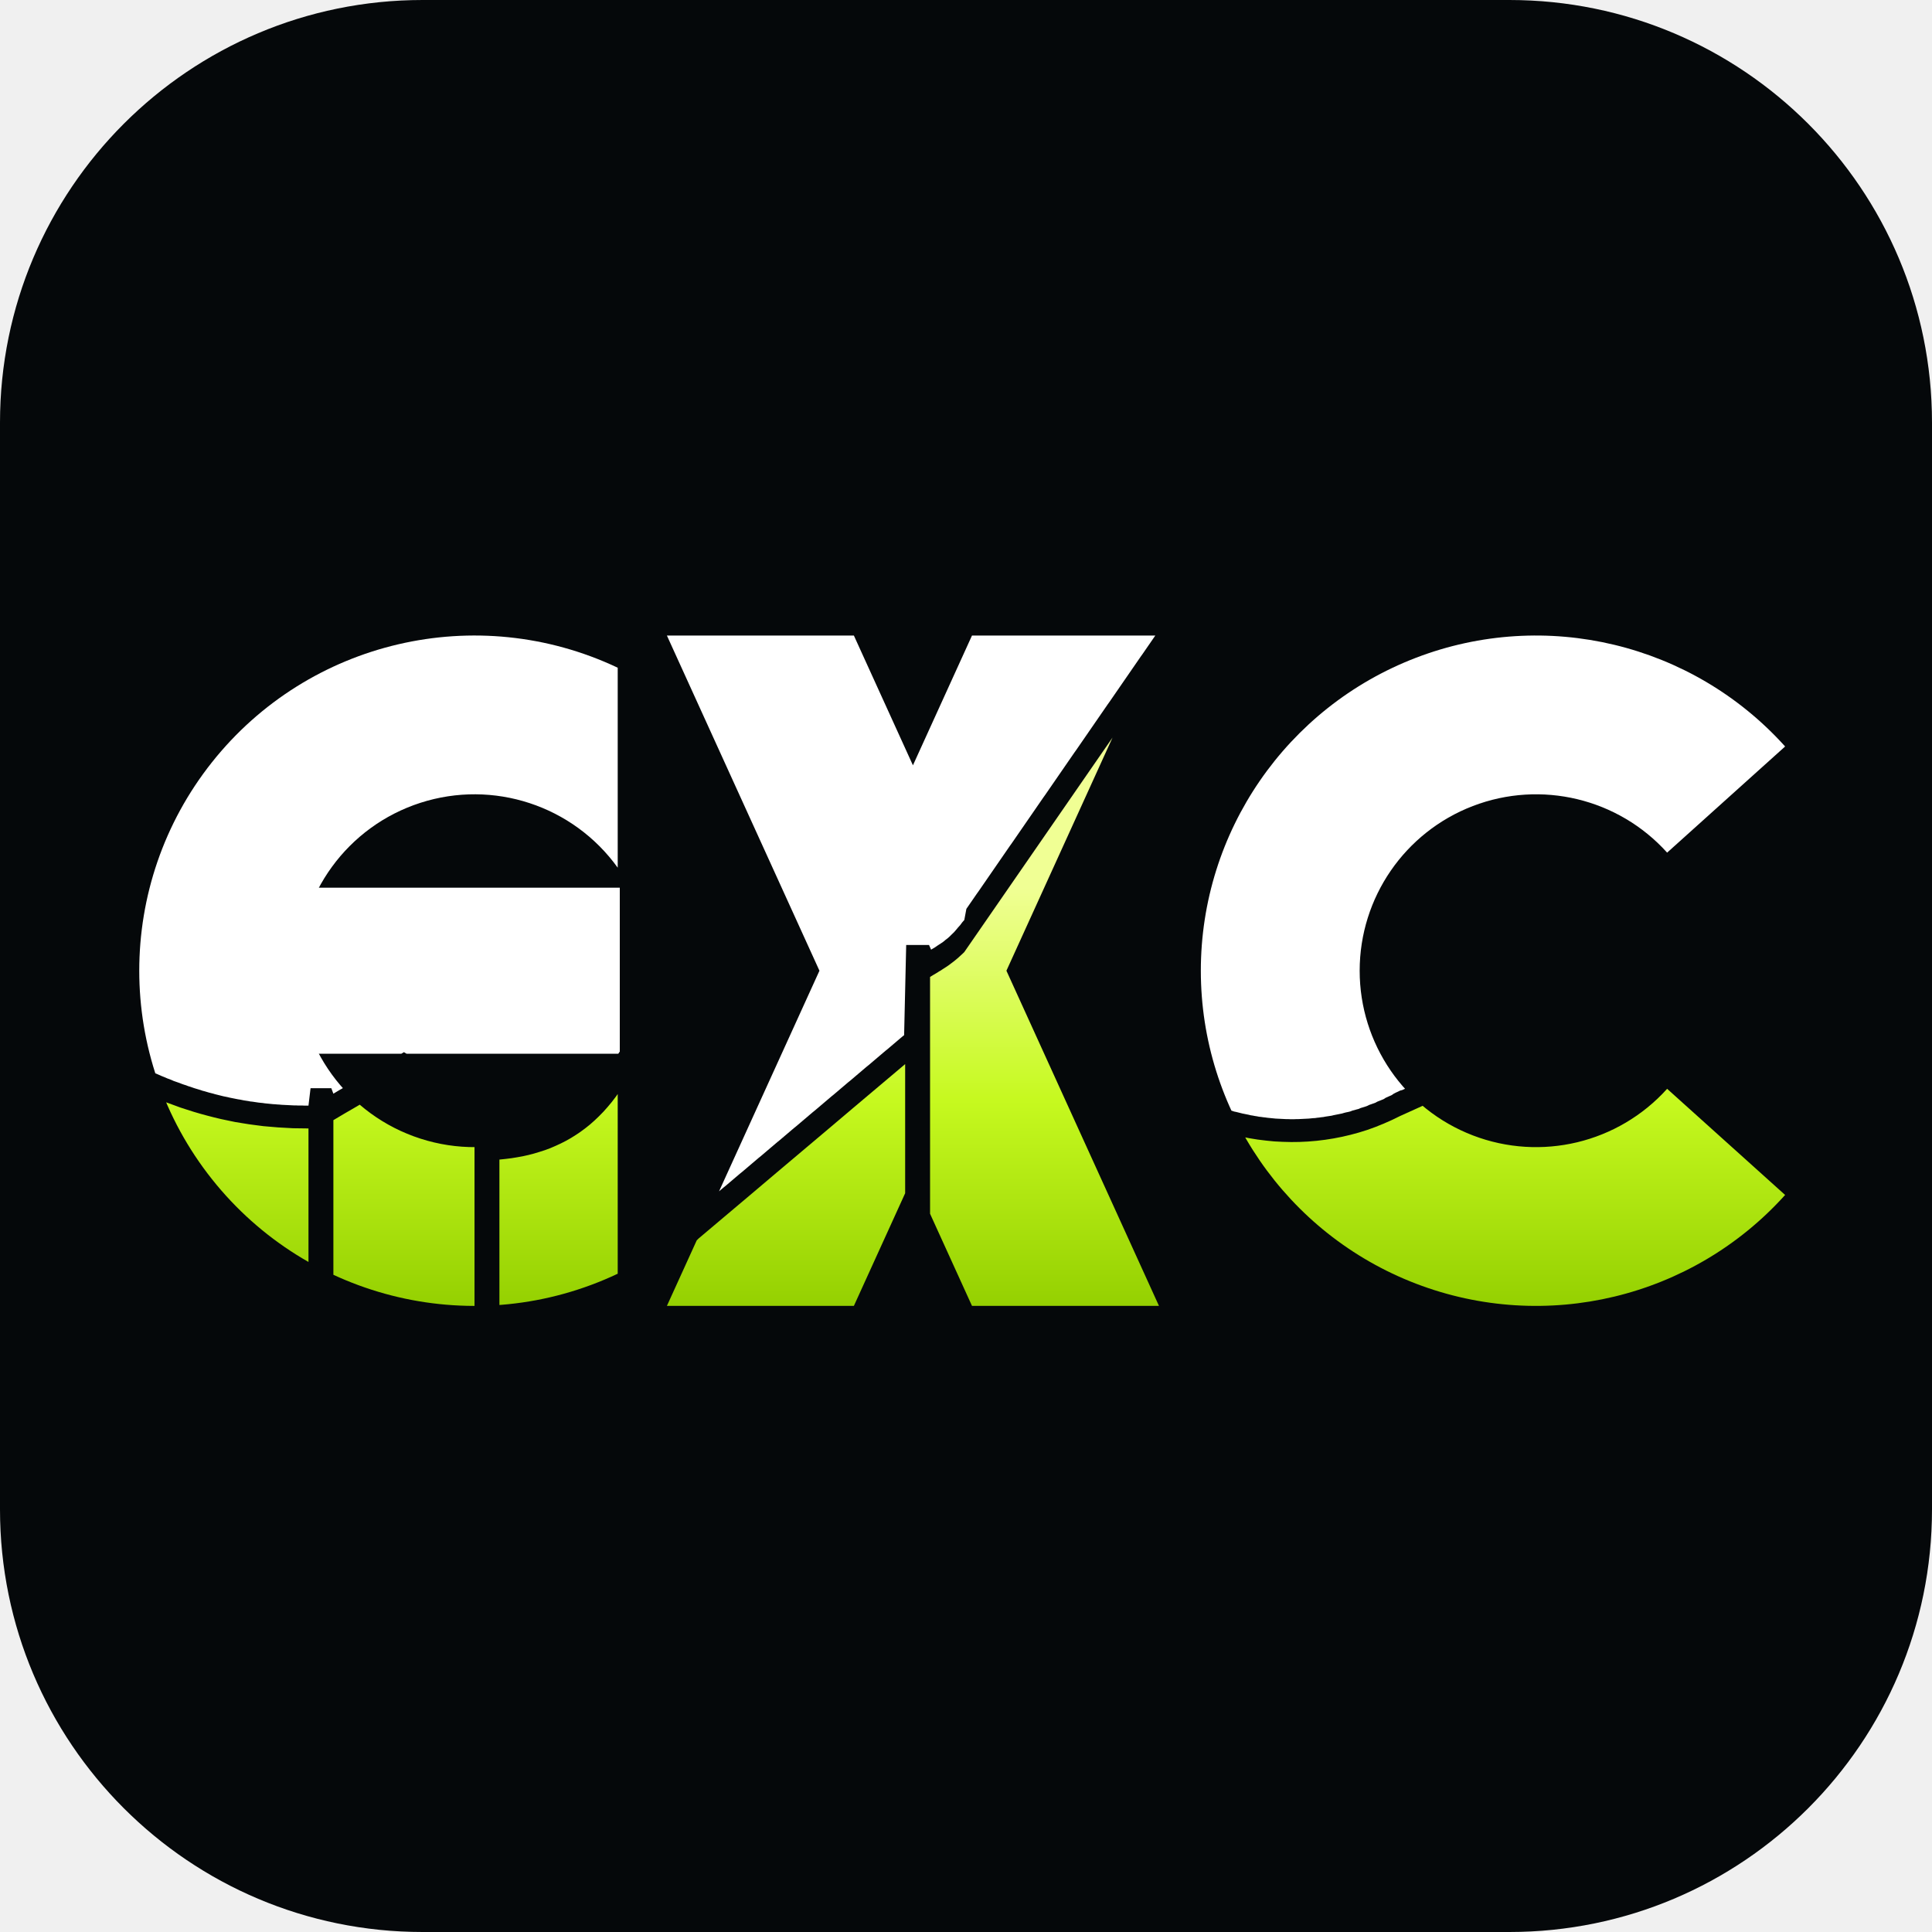
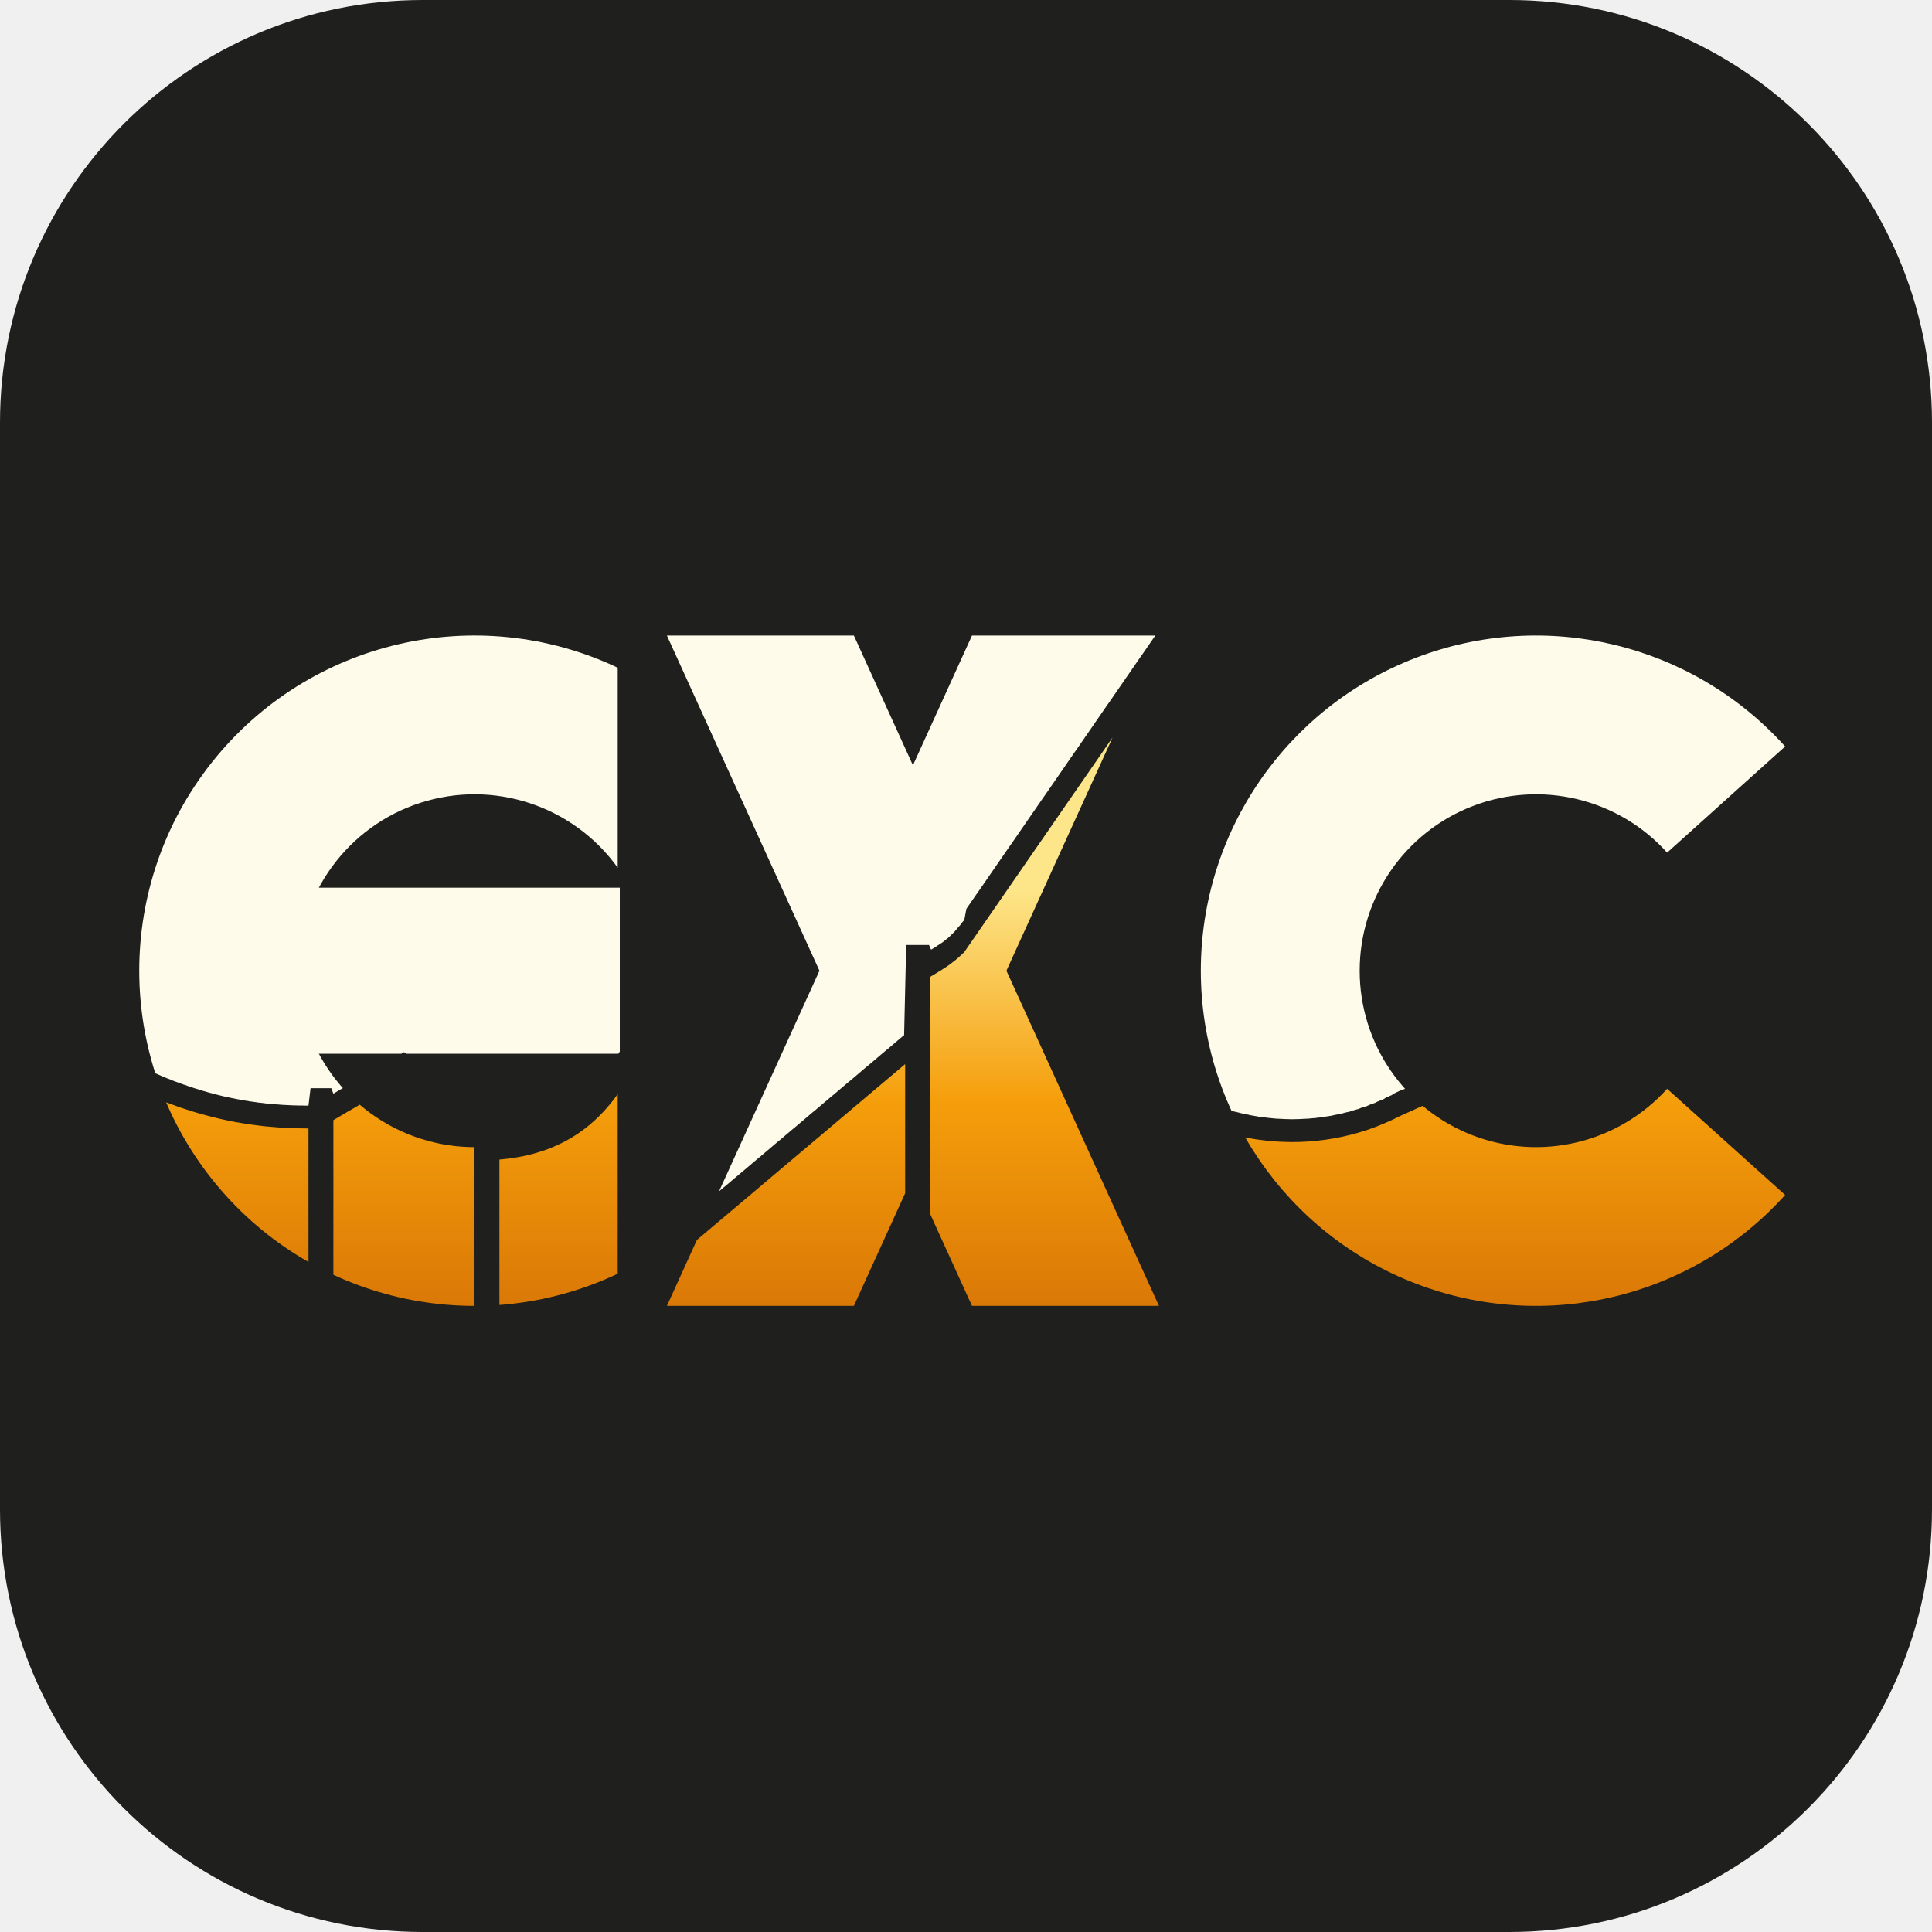
<svg xmlns="http://www.w3.org/2000/svg" viewBox="0 0 1024 1024" role="img" aria-labelledby="exchange-tracker-exc3-notify-t">
-   <rect width="1024" height="1024" rx="224" fill="#05080A" />
+   <rect width="1024" height="1024" rx="224" fill="#1F1F1D" />
  <g transform="translate(70 333) scale(0.55)">
    <defs>
-       <linearGradient id="e3n-lime" gradientUnits="userSpaceOnUse" x1="0" y1="250" x2="0" y2="660">
-         <stop offset="0" stop-color="#F0FF94" />
-         <stop offset="0.5" stop-color="#C6F91F" />
-         <stop offset="1" stop-color="#93CF00" />
+       <linearGradient id="e3n-amb" gradientUnits="userSpaceOnUse" x1="0" y1="250" x2="0" y2="660">
+         <stop offset="0" stop-color="#FDE68A" />
+         <stop offset="0.5" stop-color="#F59E0B" />
+         <stop offset="1" stop-color="#D97706" />
      </linearGradient>
      <clipPath id="e3n-xbox">
        <rect x="515" y="7" width="475" height="646" />
      </clipPath>
      <clipPath id="e3n-acc">
        <path d="M7.0 446.0 13.6 448.9 20.2 451.7 26.8 454.4 33.3 457.0 39.9 459.4 46.4 461.8 52.9 463.9 59.5 466.0 66.0 467.9 72.6 469.7 79.2 471.4 85.9 473.0 92.6 474.4 99.3 475.8 106.0 476.9 112.9 478.0 119.7 478.9 126.7 479.8 133.7 480.4 140.8 481.0 147.9 481.4 155.2 481.8 162.6 481.9 170.0 482.0 L170.0 720 L7.0 720 Z M194.0 474.0 205.3 467.3 216.7 460.7 228.0 454.0 239.3 447.3 250.7 440.7 262.0 434.0 273.3 440.7 284.7 447.3 296.0 454.0 307.3 460.7 318.7 467.3 330.0 474.0 L330.0 720 L194.0 720 Z M354.0 512.0 359.7 511.4 365.4 510.7 371.0 509.8 376.5 508.8 381.9 507.6 387.3 506.2 392.6 504.6 397.9 502.9 403.0 501.0 408.1 498.8 413.1 496.5 418.0 494.0 422.8 491.3 427.6 488.3 432.2 485.2 436.8 481.8 441.3 478.2 445.7 474.3 450.0 470.2 454.2 465.9 458.3 461.3 462.3 456.5 466.2 451.4 470.0 446.0 L470.0 720 L354.0 720 Z M515.0 606.0 516.6 606.0 518.1 605.8 519.7 605.6 521.1 605.4 522.5 605.0 523.9 604.6 525.3 604.1 526.6 603.6 527.9 602.9 529.2 602.3 530.4 601.5 531.6 600.8 532.8 599.9 534.0 599.0 535.2 598.1 536.4 597.1 537.6 596.1 538.8 595.0 539.9 593.9 541.1 592.8 542.3 591.6 543.5 590.5 544.8 589.2 546.0 588.0 570.9 567.0 595.8 546.0 620.6 525.0 645.5 504.0 670.4 483.0 695.2 462.0 720.1 441.0 745.0 420.0 L745.0 720 L515.0 720 Z M769.0 336.0 770.8 334.9 772.6 333.8 774.3 332.8 776.0 331.8 777.5 330.8 779.1 329.9 780.6 328.9 782.0 328.0 783.4 327.1 784.8 326.2 786.1 325.3 787.4 324.4 788.6 323.5 789.9 322.5 791.1 321.6 792.3 320.7 793.5 319.7 794.7 318.7 795.9 317.7 797.1 316.6 798.3 315.5 799.5 314.4 800.8 313.2 802.0 312.0 825.5 278.0 849.0 244.0 872.5 210.0 896.0 176.0 919.5 142.0 943.0 108.0 966.5 74.0 990.0 40.0 L990.0 720 L769.0 720 Z M1030.0 478.0 1037.6 480.9 1045.2 483.5 1052.9 485.9 1060.8 488.0 1068.6 489.8 1076.6 491.4 1084.6 492.7 1092.7 493.7 1100.8 494.5 1108.9 494.9 1117.1 495.1 1125.2 495.0 1133.4 494.6 1141.6 493.9 1149.8 492.9 1158.0 491.6 1166.2 490.0 1174.3 488.1 1182.4 485.9 1190.4 483.4 1198.4 480.5 1206.3 477.3 1214.2 473.8 1222.0 470.0 1270.2 448.2 1318.5 426.5 1366.8 404.8 1415.0 383.0 1463.2 361.2 1511.5 339.5 1559.8 317.8 1608.0 296.0 L1608.0 720 L1030.0 720 Z " />
      </clipPath>
      <clipPath id="e3n-ink">
        <path d="M-20.0 415.2 -18.0 415.2 -16.0 415.2 -14.0 415.2 -12.0 415.2 -10.0 415.2 -8.0 415.2 -6.0 415.2 -4.0 415.2 -2.0 415.2 0.0 415.2 2.0 415.2 4.0 415.2 6.0 415.2 8.0 422.4 10.0 423.3 12.0 424.1 14.0 425.2 16.0 426.0 18.0 426.9 20.0 427.7 22.0 428.7 24.0 429.5 26.0 430.4 28.0 431.3 30.0 432.1 32.0 432.9 34.0 433.8 36.0 434.5 38.0 435.3 40.0 436.2 42.0 436.9 44.0 437.6 46.0 438.3 48.0 439.1 50.0 439.8 52.0 440.4 54.0 441.2 56.0 441.8 58.0 442.5 60.0 443.2 62.0 443.8 64.0 444.4 66.0 445.0 68.0 445.7 70.0 446.2 72.0 446.8 74.0 447.4 76.0 447.9 78.0 448.4 80.0 449.0 82.0 449.5 84.0 450.0 86.0 450.5 88.0 451.0 90.0 451.4 92.0 451.8 94.0 452.3 96.0 452.7 98.0 453.1 100.0 453.5 102.0 453.9 104.0 454.2 106.0 454.6 108.0 455.0 110.0 455.3 112.0 455.6 114.0 456.0 116.0 456.2 118.0 456.5 120.0 456.8 122.0 457.1 124.0 457.3 126.0 457.5 128.0 457.8 130.0 458.0 132.0 458.2 134.0 458.4 136.0 458.6 138.0 458.7 140.0 458.9 142.0 459.0 144.0 459.2 146.0 459.3 148.0 459.4 150.0 459.5 152.0 459.6 154.0 459.7 156.0 459.8 158.0 459.8 160.0 459.9 162.0 459.9 164.0 459.9 166.0 460.0 168.0 460.0 170.0 460.0 172.0 443.2 174.0 443.2 176.0 443.2 178.0 443.2 180.0 443.2 182.0 443.2 184.0 443.2 186.0 443.2 188.0 443.2 190.0 443.2 192.0 443.2 194.0 448.5 196.0 447.3 198.0 446.1 200.0 444.9 202.0 443.8 204.0 442.6 206.0 441.4 208.0 440.2 210.0 439.1 212.0 437.9 214.0 436.7 216.0 435.5 218.0 434.4 220.0 433.2 222.0 432.0 224.0 430.8 226.0 429.7 228.0 428.5 230.0 427.3 232.0 426.1 234.0 424.9 236.0 423.8 238.0 422.6 240.0 421.4 242.0 420.2 244.0 419.1 246.0 417.9 248.0 416.7 250.0 415.5 252.0 414.4 254.0 413.2 256.0 412.0 258.0 410.8 260.0 409.7 262.0 408.5 264.0 409.7 266.0 410.8 268.0 412.0 270.0 413.2 272.0 414.4 274.0 415.5 276.0 416.7 278.0 417.9 280.0 419.1 282.0 420.2 284.0 421.4 286.0 422.6 288.0 423.8 290.0 424.9 292.0 426.1 294.0 427.3 296.0 428.5 298.0 429.7 300.0 430.8 302.0 432.0 304.0 433.2 306.0 434.4 308.0 435.5 310.0 436.7 312.0 437.9 314.0 439.1 316.0 440.2 318.0 441.4 320.0 442.6 322.0 443.8 324.0 444.9 326.0 446.1 328.0 447.3 330.0 448.5 332.0 443.2 334.0 443.2 336.0 443.2 338.0 443.2 340.0 443.2 342.0 443.2 344.0 443.2 346.0 443.2 348.0 443.2 350.0 443.2 352.0 443.2 354.0 489.9 356.0 489.7 358.0 489.5 360.0 489.2 362.0 489.0 364.0 488.7 366.0 488.3 368.0 488.0 370.0 487.7 372.0 487.2 374.0 486.9 376.0 486.5 378.0 485.9 380.0 485.5 382.0 484.8 384.0 484.3 386.0 483.8 388.0 483.1 390.0 482.5 392.0 481.9 394.0 481.0 396.0 480.3 398.0 479.3 400.0 478.6 402.0 477.9 404.0 476.7 406.0 475.9 408.0 475.0 410.0 473.7 412.0 472.8 414.0 471.3 416.0 470.3 418.0 469.3 420.0 467.6 422.0 466.5 424.0 464.7 426.0 463.4 428.0 461.5 430.0 460.1 432.0 458.7 434.0 456.5 436.0 455.0 438.0 452.6 440.0 450.9 442.0 448.3 444.0 446.5 446.0 443.6 448.0 441.7 450.0 438.6 452.0 436.5 454.0 434.5 456.0 430.9 458.0 428.6 460.0 424.7 462.0 422.3 464.0 418.0 466.0 415.4 468.0 410.8 470.0 407.9 472.0 415.2 474.0 415.2 476.0 415.2 478.0 415.2 480.0 415.2 482.0 415.2 484.0 415.2 486.0 415.2 488.0 415.2 490.0 415.2 492.0 415.2 494.0 415.2 496.0 415.2 498.0 415.2 500.0 415.2 502.0 415.2 504.0 415.2 506.0 415.2 508.0 415.2 510.0 415.2 512.0 415.2 514.0 415.2 516.0 584.0 518.0 583.8 520.0 583.2 522.0 582.5 524.0 581.2 526.0 580.0 528.0 578.0 530.0 576.3 532.0 573.7 534.0 571.7 536.0 568.9 538.0 566.1 540.0 563.5 542.0 561.3 544.0 559.0 546.0 556.9 548.0 557.5 550.0 555.8 552.0 554.1 554.0 552.5 556.0 550.8 558.0 549.1 560.0 547.4 562.0 545.7 564.0 544.0 566.0 542.3 568.0 540.6 570.0 538.9 572.0 537.3 574.0 535.6 576.0 533.9 578.0 532.2 580.0 530.5 582.0 528.8 584.0 527.1 586.0 525.4 588.0 523.8 590.0 522.1 592.0 520.4 594.0 518.7 596.0 517.0 598.0 515.3 600.0 513.6 602.0 511.9 604.0 510.2 606.0 508.6 608.0 506.9 610.0 505.2 612.0 503.5 614.0 501.8 616.0 500.1 618.0 498.4 620.0 496.7 622.0 495.0 624.0 493.4 626.0 491.7 628.0 490.0 630.0 488.3 632.0 486.6 634.0 484.9 636.0 483.2 638.0 481.5 640.0 479.9 642.0 478.2 644.0 476.5 646.0 474.8 648.0 473.1 650.0 471.4 652.0 469.7 654.0 468.0 656.0 466.3 658.0 464.7 660.0 463.0 662.0 461.3 664.0 459.6 666.0 457.9 668.0 456.2 670.0 454.5 672.0 452.8 674.0 451.1 676.0 449.5 678.0 447.8 680.0 446.1 682.0 444.4 684.0 442.7 686.0 441.0 688.0 439.3 690.0 437.6 692.0 436.0 694.0 434.3 696.0 432.6 698.0 430.9 700.0 429.2 702.0 427.5 704.0 425.8 706.0 424.1 708.0 422.4 710.0 420.8 712.0 419.1 714.0 417.4 716.0 415.7 718.0 414.0 720.0 412.3 722.0 410.6 724.0 408.9 726.0 407.2 728.0 405.6 730.0 403.9 732.0 402.2 734.0 400.5 736.0 398.8 738.0 397.1 740.0 395.4 742.0 393.7 744.0 392.1 746.0 305.2 748.0 305.2 750.0 305.2 752.0 305.2 754.0 305.2 756.0 305.2 758.0 305.2 760.0 305.2 762.0 305.2 764.0 305.2 766.0 305.2 768.0 305.2 770.0 309.7 772.0 308.5 774.0 307.3 776.0 305.9 778.0 304.6 780.0 303.3 782.0 301.9 784.0 300.2 786.0 298.7 788.0 296.9 790.0 294.9 792.0 293.0 794.0 290.7 796.0 288.3 798.0 286.1 800.0 283.4 802.0 281.1 804.0 270.4 806.0 267.5 808.0 264.6 810.0 261.7 812.0 258.8 814.0 255.9 816.0 253.1 818.0 250.2 820.0 247.3 822.0 244.4 824.0 241.5 826.0 238.6 828.0 235.7 830.0 232.8 832.0 229.9 834.0 227.0 836.0 224.1 838.0 221.2 840.0 218.3 842.0 215.4 844.0 212.5 846.0 209.6 848.0 206.8 850.0 203.9 852.0 201.0 854.0 198.1 856.0 195.2 858.0 192.3 860.0 189.4 862.0 186.5 864.0 183.6 866.0 180.7 868.0 177.8 870.0 174.9 872.0 172.0 874.0 169.1 876.0 166.2 878.0 163.3 880.0 160.5 882.0 157.6 884.0 154.7 886.0 151.8 888.0 148.9 890.0 146.0 892.0 143.1 894.0 140.2 896.0 137.3 898.0 134.4 900.0 131.5 902.0 128.6 904.0 125.7 906.0 122.8 908.0 119.9 910.0 117.1 912.0 114.2 914.0 111.3 916.0 108.4 918.0 105.5 920.0 102.6 922.0 99.7 924.0 96.8 926.0 93.9 928.0 91.0 930.0 88.1 932.0 85.2 934.0 82.3 936.0 79.4 938.0 76.5 940.0 73.6 942.0 70.8 944.0 67.9 946.0 65.0 948.0 62.1 950.0 59.2 952.0 56.3 954.0 53.4 956.0 50.5 958.0 47.6 960.0 44.7 962.0 41.8 964.0 38.9 966.0 36.0 968.0 33.1 970.0 30.2 972.0 27.3 974.0 24.5 976.0 21.6 978.0 18.7 980.0 15.8 982.0 12.9 984.0 10.0 986.0 7.1 988.0 4.2 990.0 1.3 992.0 9.2 994.0 9.2 996.0 9.2 998.0 9.2 1000.0 9.2 1002.0 9.2 1004.0 9.2 1006.0 9.2 1008.0 9.2 1010.0 9.2 1012.0 9.2 1014.0 9.2 1016.0 9.2 1018.0 9.2 1020.0 9.2 1022.0 9.2 1024.0 9.2 1026.0 9.2 1028.0 9.2 1030.0 454.5 1032.0 455.2 1034.0 456.0 1036.0 456.7 1038.0 457.8 1040.0 458.5 1042.0 459.1 1044.0 459.8 1046.0 460.7 1048.0 461.3 1050.0 462.0 1052.0 462.6 1054.0 463.4 1056.0 463.9 1058.0 464.4 1060.0 465.0 1062.0 465.7 1064.0 466.1 1066.0 466.6 1068.0 467.1 1070.0 467.6 1072.0 468.0 1074.0 468.4 1076.0 468.8 1078.0 469.3 1080.0 469.6 1082.0 470.0 1084.0 470.3 1086.0 470.7 1088.0 470.9 1090.0 471.2 1092.0 471.4 1094.0 471.7 1096.0 471.9 1098.0 472.1 1100.0 472.3 1102.0 472.5 1104.0 472.6 1106.0 472.7 1108.0 472.8 1110.0 472.9 1112.0 473.0 1114.0 473.0 1116.0 473.1 1118.0 473.1 1120.0 473.1 1122.0 473.0 1124.0 473.0 1126.0 472.9 1128.0 472.8 1130.0 472.7 1132.0 472.6 1134.0 472.5 1136.0 472.3 1138.0 472.1 1140.0 472.0 1142.0 471.7 1144.0 471.5 1146.0 471.2 1148.0 471.0 1150.0 470.6 1152.0 470.3 1154.0 470.0 1156.0 469.7 1158.0 469.2 1160.0 468.8 1162.0 468.4 1164.0 468.0 1166.0 467.6 1168.0 467.0 1170.0 466.5 1172.0 466.1 1174.0 465.6 1176.0 464.8 1178.0 464.3 1180.0 463.7 1182.0 463.2 1184.0 462.3 1186.0 461.7 1188.0 461.1 1190.0 460.4 1192.0 459.4 1194.0 458.7 1196.0 458.0 1198.0 457.3 1200.0 456.2 1202.0 455.4 1204.0 454.6 1206.0 453.8 1208.0 452.5 1210.0 451.6 1212.0 450.7 1214.0 449.8 1216.0 448.4 1218.0 447.4 1220.0 446.5 1222.0 445.5 1224.0 445.0 1226.0 444.1 1228.0 443.2 1230.0 442.3 1232.0 441.4 1234.0 440.5 1236.0 439.6 1238.0 438.7 1240.0 437.8 1242.0 436.9 1244.0 436.0 1246.0 435.0 1248.0 434.1 1250.0 433.2 1252.0 432.3 1254.0 431.4 1256.0 430.5 1258.0 429.6 1260.0 428.7 1262.0 427.8 1264.0 426.9 1266.0 426.0 1268.0 425.1 1270.0 424.2 1272.0 423.3 1274.0 422.4 1276.0 421.5 1278.0 420.6 1280.0 419.7 1282.0 418.8 1284.0 417.9 1286.0 417.0 1288.0 416.1 1290.0 415.2 1292.0 414.3 1294.0 413.4 1296.0 412.5 1298.0 411.6 1300.0 410.7 1302.0 409.8 1304.0 408.9 1306.0 408.0 1308.0 407.1 1310.0 406.2 1312.0 405.3 1314.0 404.4 1316.0 403.5 1318.0 402.6 1320.0 401.7 1322.0 400.8 1324.0 399.9 1326.0 399.0 1328.0 398.1 1330.0 397.2 1332.0 396.3 1334.0 395.4 1336.0 394.5 1338.0 393.6 1340.0 392.7 1342.0 391.8 1344.0 390.9 1346.0 390.0 1348.0 389.1 1350.0 388.2 1352.0 387.3 1354.0 386.4 1356.0 385.5 1358.0 384.6 1360.0 383.7 1362.0 382.8 1364.0 381.9 1366.0 381.0 1368.0 380.1 1370.0 379.2 1372.0 378.3 1374.0 377.3 1376.0 376.4 1378.0 375.5 1380.0 374.6 1382.0 373.7 1384.0 372.8 1386.0 371.9 1388.0 371.0 1390.0 370.1 1392.0 369.2 1394.0 368.3 1396.0 367.4 1398.0 366.5 1400.0 365.6 1402.0 364.7 1404.0 363.8 1406.0 362.9 1408.0 362.0 1410.0 361.1 1412.0 360.2 1414.0 359.3 1416.0 358.4 1418.0 357.5 1420.0 356.6 1422.0 355.7 1424.0 354.8 1426.0 353.9 1428.0 353.0 1430.0 352.1 1432.0 351.2 1434.0 350.3 1436.0 349.4 1438.0 348.5 1440.0 347.6 1442.0 346.7 1444.0 345.8 1446.0 344.9 1448.0 344.0 1450.0 343.1 1452.0 342.2 1454.0 341.3 1456.0 340.4 1458.0 339.5 1460.0 338.6 1462.0 337.7 1464.0 336.8 1466.0 335.9 1468.0 335.0 1470.0 334.1 1472.0 333.2 1474.0 332.3 1476.0 331.4 1478.0 330.5 1480.0 329.6 1482.0 328.7 1484.0 327.8 1486.0 326.9 1488.0 326.0 1490.0 325.1 1492.0 324.2 1494.0 323.3 1496.0 322.4 1498.0 321.5 1500.0 320.6 1502.0 319.7 1504.0 318.7 1506.0 317.8 1508.0 316.9 1510.0 316.0 1512.0 315.1 1514.0 314.2 1516.0 313.3 1518.0 312.4 1520.0 311.5 1522.0 310.6 1524.0 309.7 1526.0 308.8 1528.0 307.9 1530.0 307.0 1532.0 306.1 1534.0 305.2 1536.0 304.3 1538.0 303.4 1540.0 302.5 1542.0 301.6 1544.0 300.7 1546.0 299.8 1548.0 298.9 1550.0 298.0 1552.0 297.1 1554.0 296.2 1556.0 295.3 1558.0 294.4 1560.0 293.5 1562.0 292.6 1564.0 291.7 1566.0 290.8 1568.0 289.9 1570.0 289.0 1572.0 288.1 1574.0 287.2 1576.0 286.3 1578.0 285.4 1580.0 284.5 1582.0 283.6 1584.0 282.7 1586.0 281.8 1588.0 280.9 1590.0 280.0 1592.0 279.1 1594.0 278.2 1596.0 277.3 1598.0 276.4 1600.0 275.5 1602.0 274.6 1604.0 273.7 1606.0 272.8 1608.0 271.9 1610.0 265.2 1612.0 265.2 1614.0 265.2 1616.0 265.2 1618.0 265.2 1620.0 265.2 1622.0 265.2 1624.0 265.2 1626.0 265.2 1628.0 265.2 1630.0 265.2 1632.0 265.2 1634.0 265.2 1636.0 265.2 1638.0 265.2 1640.0 265.2 L1640 -40 L-20 -40 Z" />
      </clipPath>
    </defs>
    <g clip-path="url(#e3n-ink)">
-       <g fill="#FFFFFF" stroke="#FFFFFF">
+       <g fill="#FFFBEB" stroke="#FFFBEB">
        <path d="M468 38A323 323 0 1 0 468 622L468 429.3A170 170 0 1 1 468 230.7Z" stroke="none" />
        <rect x="150" y="250" width="320" height="160" stroke="none" />
        <g clip-path="url(#e3n-xbox)">
          <path d="M565.9 -80L939.1 740M939.1 -80L565.9 740" fill="none" stroke-width="164" />
        </g>
        <path d="M1593 113.9A323 323 0 1 0 1593 546.1L1479.3 443.8A170 170 0 1 1 1479.3 216.2Z" stroke="none" />
      </g>
    </g>
    <g clip-path="url(#e3n-acc)">
-       <g fill="url(#e3n-lime)" stroke="url(#e3n-lime)">
+       <g fill="url(#e3n-amb)" stroke="url(#e3n-amb)">
        <path d="M468 38A323 323 0 1 0 468 622L468 429.3A170 170 0 1 1 468 230.7Z" stroke="none" />
        <rect x="150" y="250" width="320" height="160" stroke="none" />
        <g clip-path="url(#e3n-xbox)">
          <path d="M565.9 -80L939.1 740M939.1 -80L565.9 740" fill="none" stroke-width="164" />
        </g>
        <path d="M1593 113.9A323 323 0 1 0 1593 546.1L1479.3 443.8A170 170 0 1 1 1479.3 216.2Z" stroke="none" />
      </g>
    </g>
  </g>
</svg>
